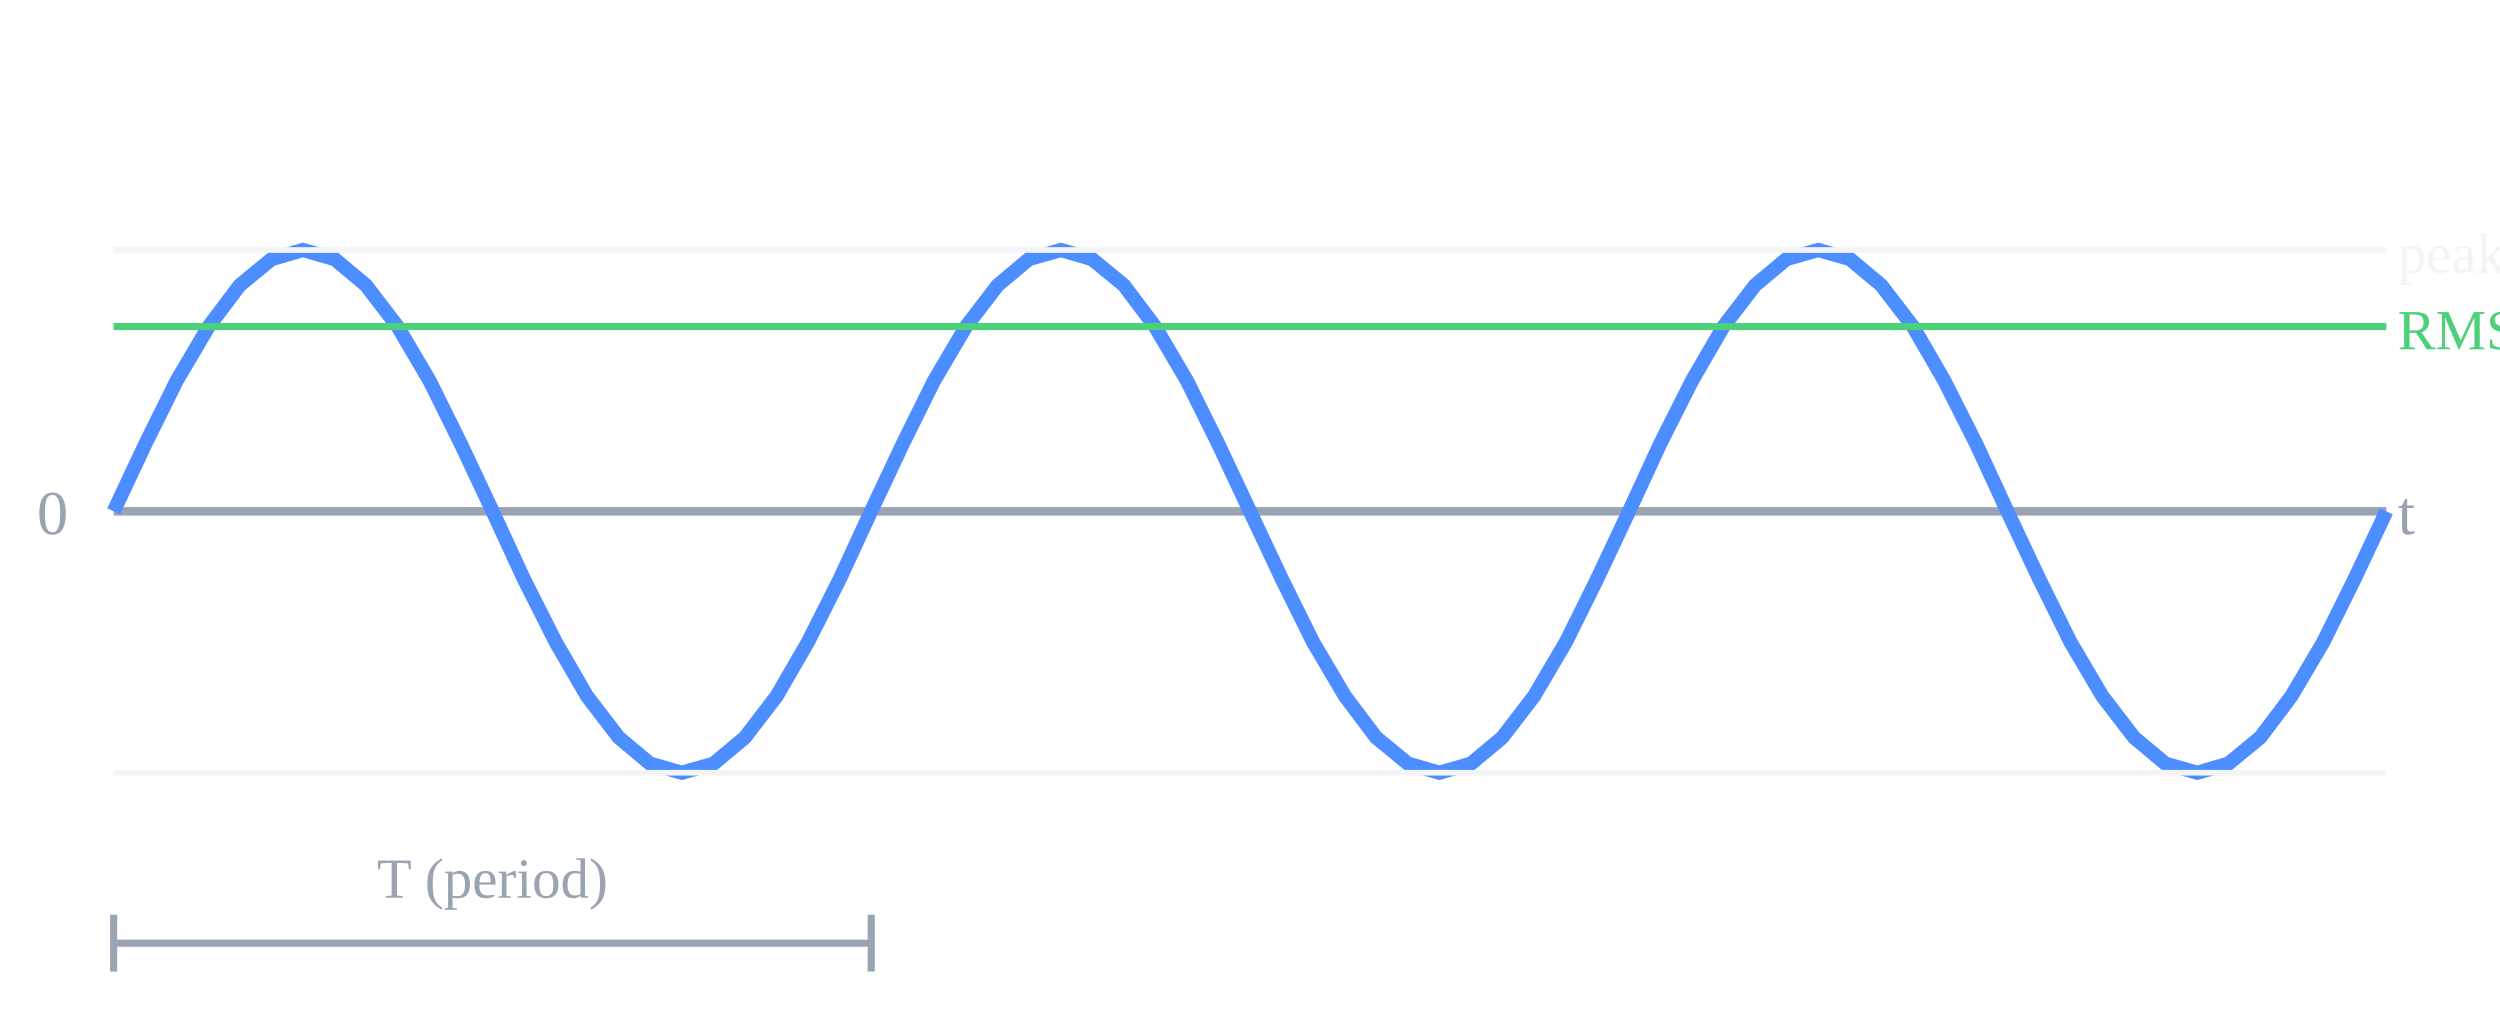
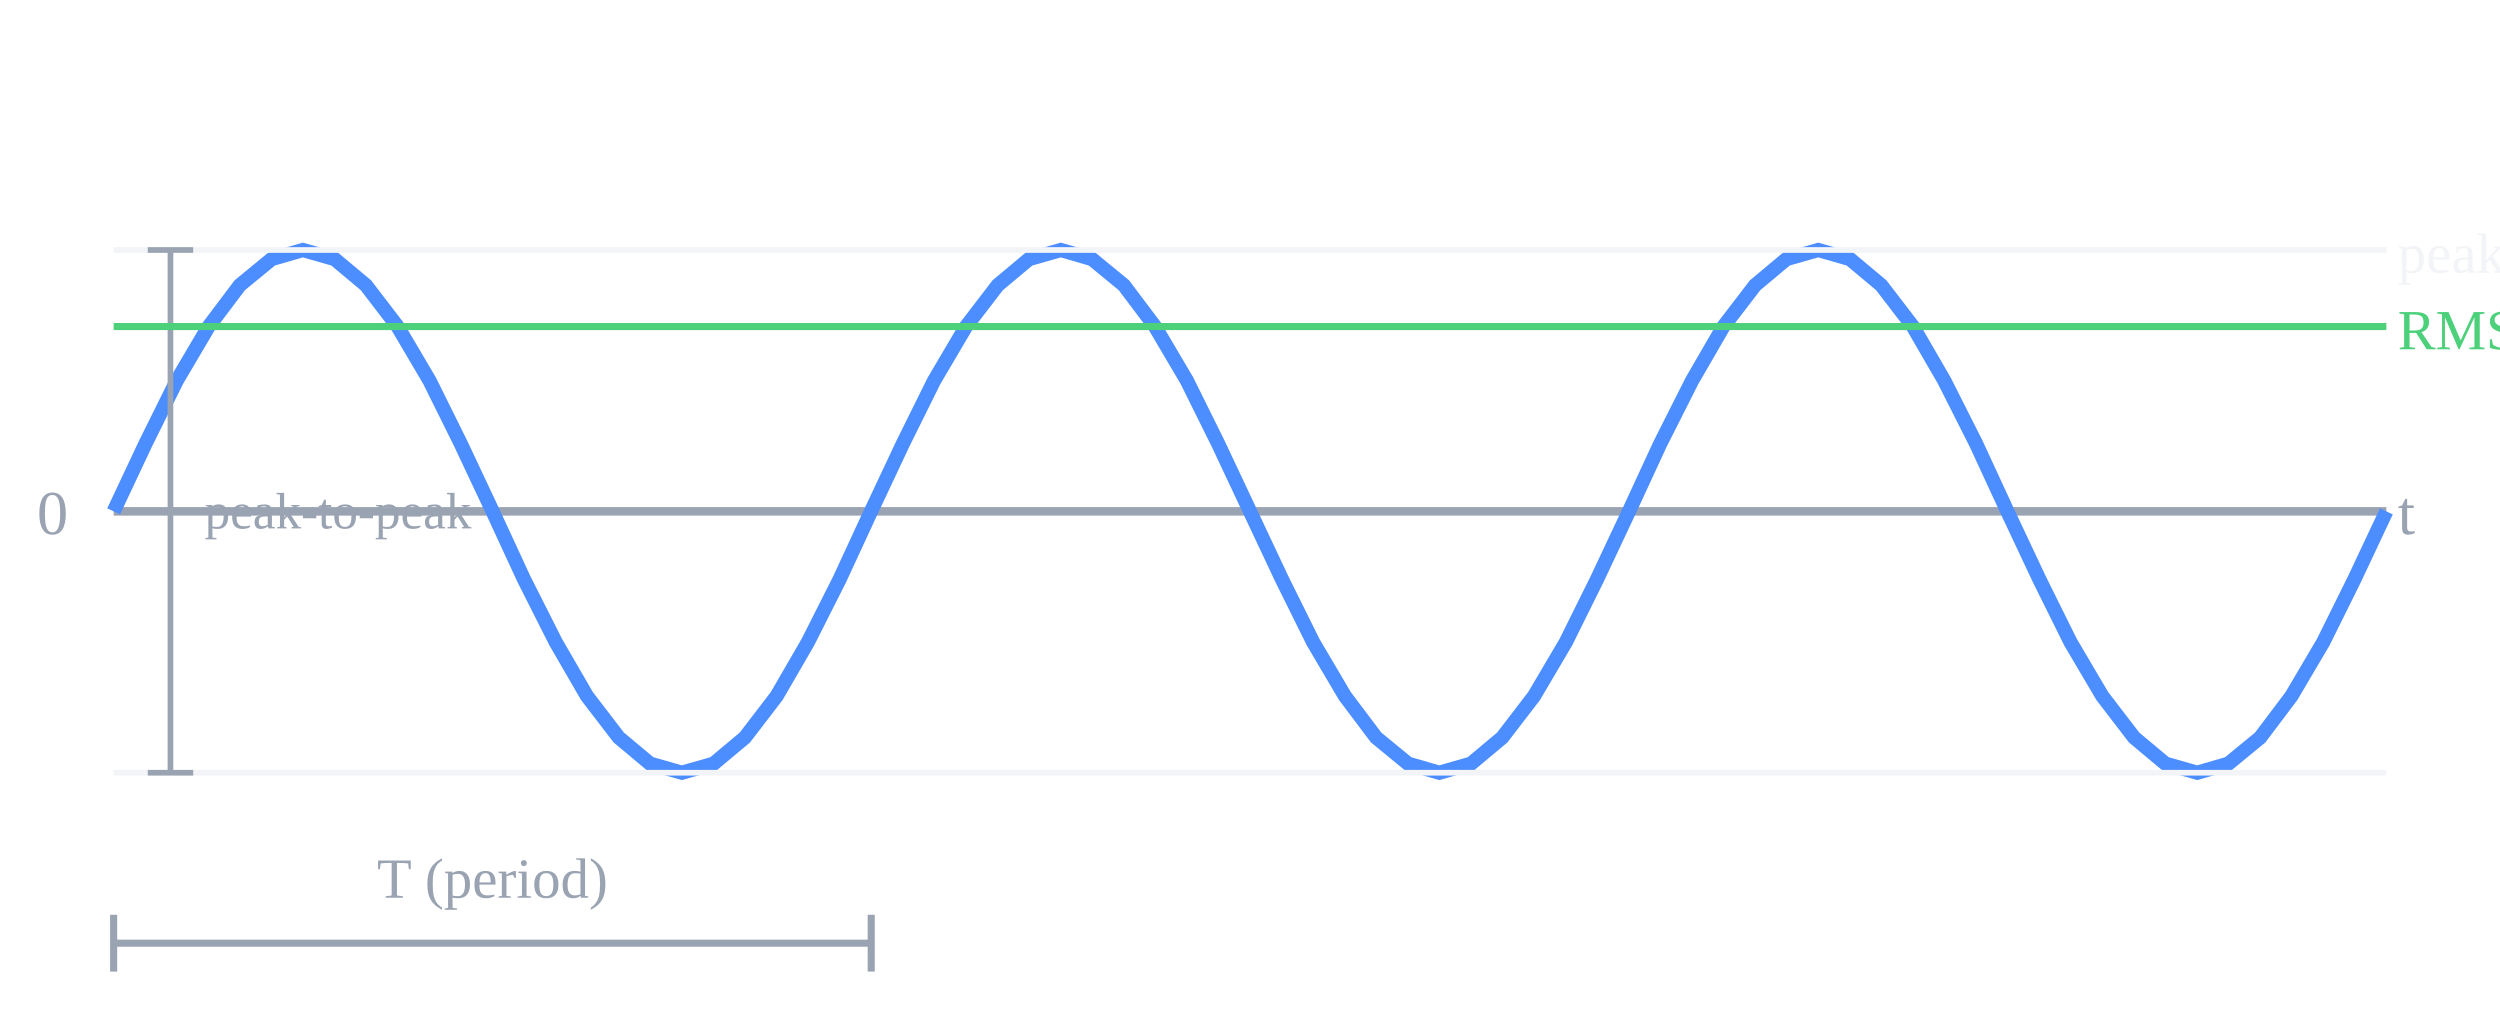
- <svg xmlns="http://www.w3.org/2000/svg" width="440" height="180" viewBox="0 0 440 180" role="img" aria-label="Sine waveform, 3 cycles shown, oscillating symmetrically above and below a zero reference axis. A peak reference line marks the maximum height above the zero axis. A separate RMS reference line sits between the zero axis and the peak line, at about 71 percent of the peak height. A period marker spans exactly one full cycle along the time axis.">
+ <svg xmlns="http://www.w3.org/2000/svg" width="440" height="180" viewBox="0 0 440 180" role="img" aria-label="Sine waveform, 3 cycles shown, oscillating symmetrically above and below a zero reference axis. A peak reference line marks the maximum height above the zero axis, and a peak-to-peak bracket spans from the peak line to the trough line. A separate RMS reference line sits between the zero axis and the peak line, at about 71 percent of the peak height. A period marker spans exactly one full cycle along the time axis.">
  <g>
    <line x1="20" y1="90" x2="420" y2="90" stroke="#9aa3b2" stroke-width="1.5" />
    <text x="422" y="94" fill="#9aa3b2" font-size="11" text-anchor="start">
      <tspan>t</tspan>
    </text>
    <text x="12" y="94" fill="#9aa3b2" font-size="11" text-anchor="end">
      <tspan>0</tspan>
    </text>
    <path d="M20.0,90.0 L25.6,78.1 L31.1,67.0 L36.7,57.5 L42.2,50.2 L47.8,45.6 L53.3,44.0 L58.9,45.6 L64.4,50.2 L70.0,57.5 L75.6,67.0 L81.1,78.1 L86.7,90.0 L92.2,101.9 L97.8,113.0 L103.3,122.5 L108.9,129.8 L114.4,134.4 L120.0,136.0 L125.6,134.4 L131.1,129.8 L136.7,122.5 L142.2,113.0 L147.8,101.9 L153.3,90.0 L158.9,78.1 L164.4,67.0 L170.0,57.5 L175.6,50.2 L181.1,45.6 L186.7,44.0 L192.2,45.6 L197.8,50.2 L203.3,57.5 L208.9,67.0 L214.4,78.1 L220.0,90.0 L225.6,101.9 L231.1,113.0 L236.7,122.5 L242.2,129.8 L247.8,134.4 L253.3,136.0 L258.9,134.4 L264.4,129.8 L270.0,122.5 L275.6,113.0 L281.1,101.9 L286.7,90.0 L292.2,78.1 L297.8,67.0 L303.3,57.5 L308.9,50.2 L314.4,45.6 L320.0,44.0 L325.6,45.6 L331.1,50.2 L336.7,57.5 L342.2,67.0 L347.8,78.1 L353.3,90.0 L358.9,101.9 L364.4,113.0 L370.0,122.5 L375.6,129.8 L381.1,134.4 L386.7,136.0 L392.2,134.4 L397.8,129.8 L403.3,122.5 L408.9,113.0 L414.4,101.9 L420.0,90.0" fill="none" stroke="#4c8dff" stroke-width="2.5" />
    <line x1="20" y1="44" x2="420" y2="44" stroke="#f2f4f8" stroke-width="1" />
    <line x1="20" y1="136" x2="420" y2="136" stroke="#f2f4f8" stroke-width="1" />
    <text x="422" y="48" fill="#f2f4f8" font-size="10" text-anchor="start">
      <tspan>peak</tspan>
    </text>
+     <line x1="30" y1="44" x2="30" y2="136" stroke="#9aa3b2" stroke-width="1" />
+     <line x1="26" y1="44" x2="34" y2="44" stroke="#9aa3b2" stroke-width="1" />
+     <line x1="26" y1="136" x2="34" y2="136" stroke="#9aa3b2" stroke-width="1" />
+     <text x="36" y="93" fill="#9aa3b2" font-size="9" text-anchor="start">
+       <tspan>peak-to-peak</tspan>
+     </text>
    <line x1="20" y1="57.473" x2="420" y2="57.473" stroke="#4cd07a" stroke-width="1.25" />
    <text x="422" y="61.473" fill="#4cd07a" font-size="10" text-anchor="start">
      <tspan>RMS</tspan>
    </text>
    <line x1="20" y1="166" x2="153.333" y2="166" stroke="#9aa3b2" stroke-width="1.25" />
    <line x1="20" y1="161" x2="20" y2="171" stroke="#9aa3b2" stroke-width="1.25" />
    <line x1="153.333" y1="161" x2="153.333" y2="171" stroke="#9aa3b2" stroke-width="1.25" />
    <text x="86.667" y="158" fill="#9aa3b2" font-size="10" text-anchor="middle">
      <tspan>T (period)</tspan>
    </text>
  </g>
</svg>
